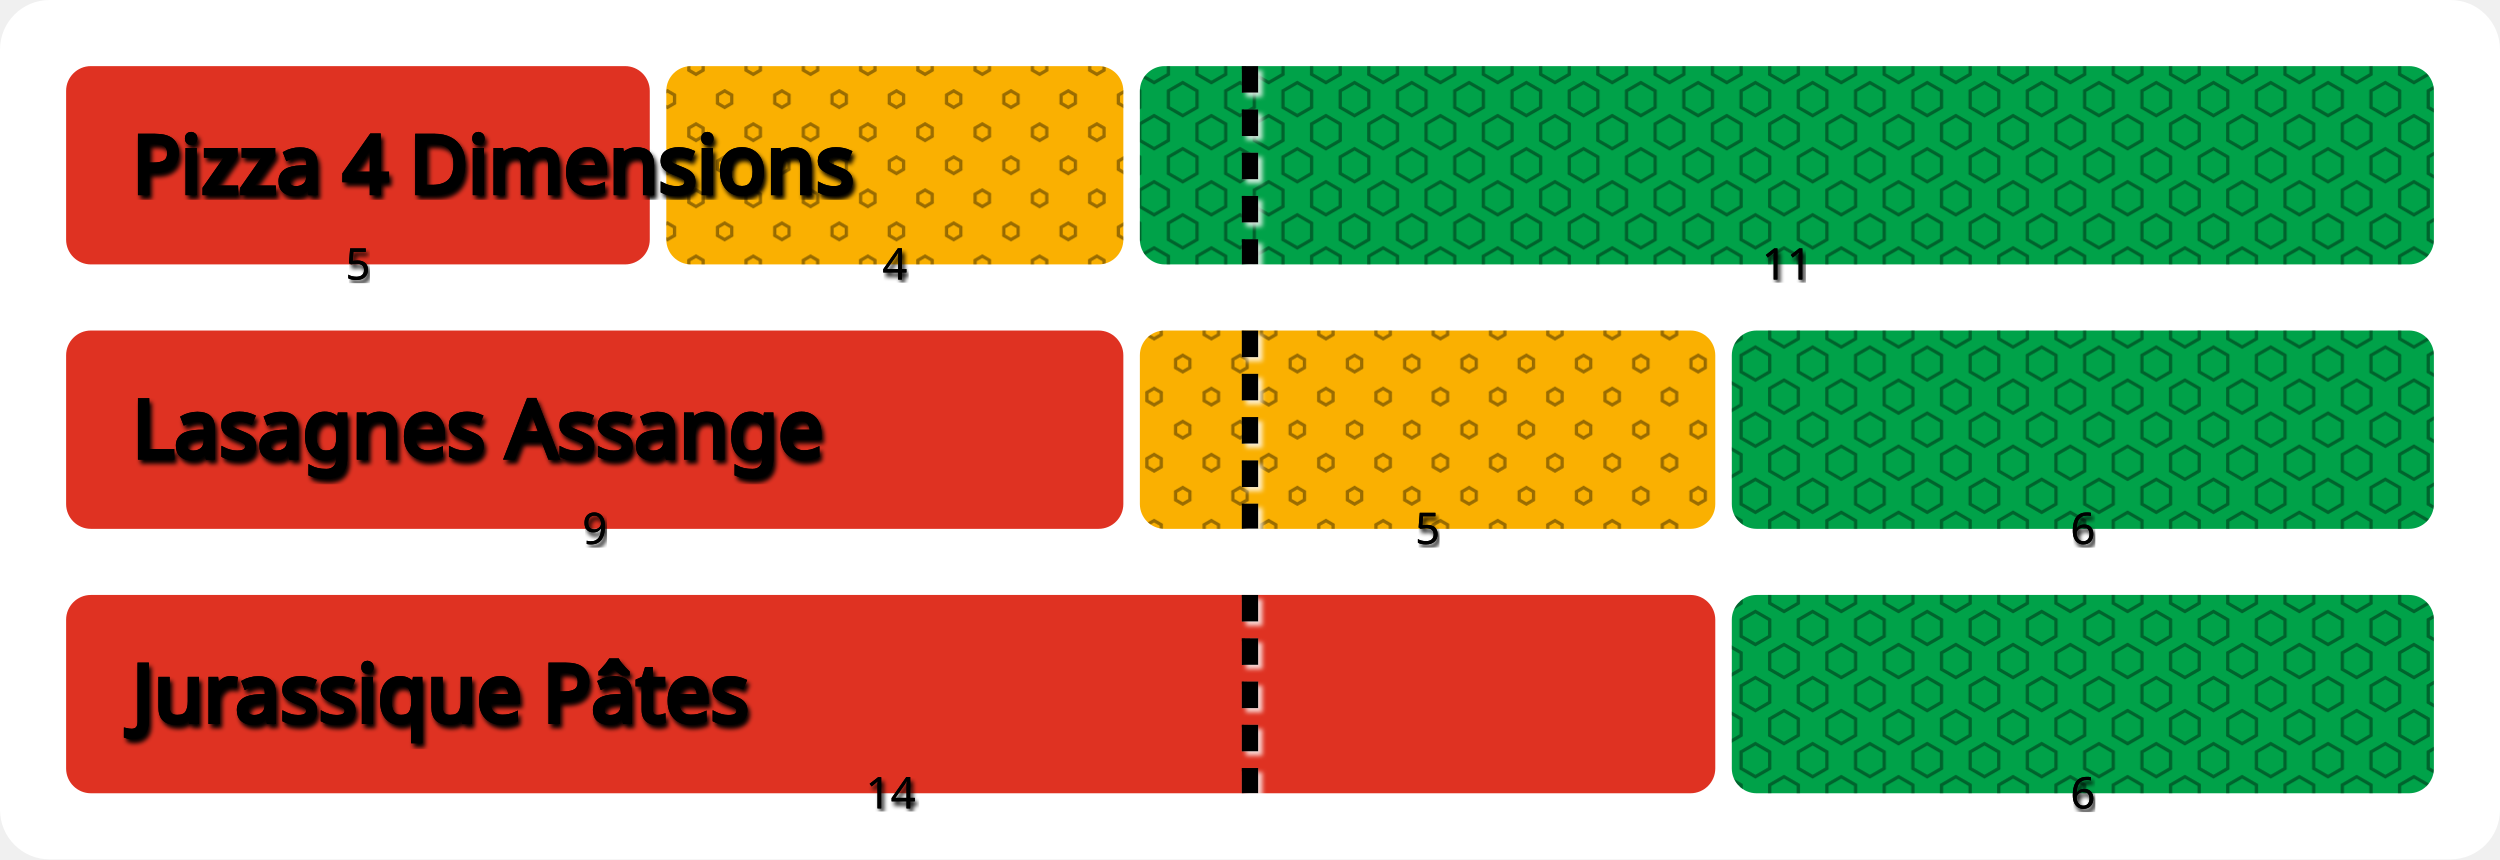
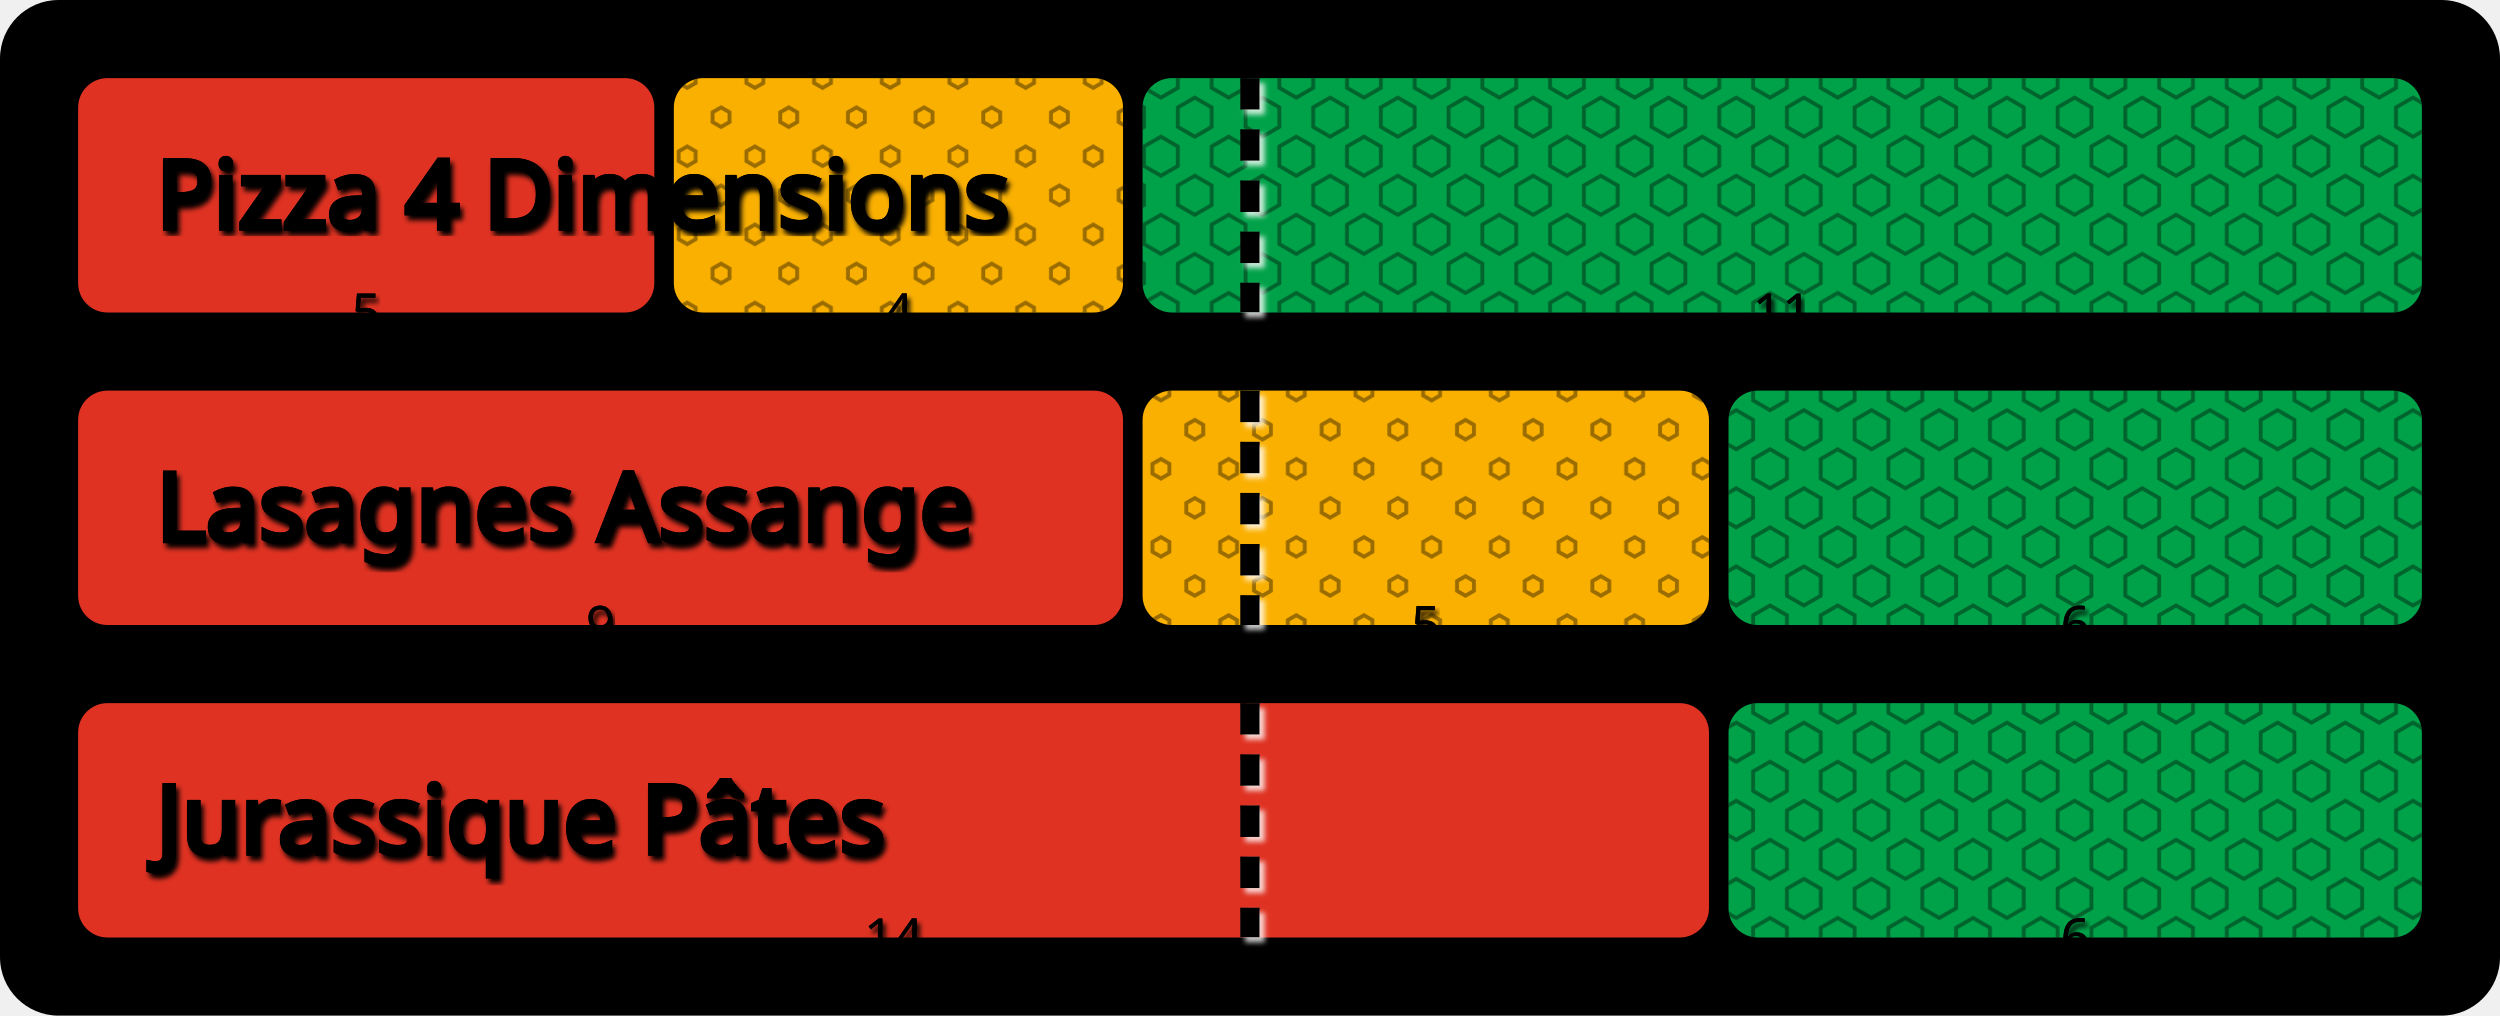
- <svg xmlns="http://www.w3.org/2000/svg" width="512.00" height="176.00" viewBox="-16.00 -16.00 605.09 208.00">
+ <svg xmlns="http://www.w3.org/2000/svg" width="512.00" height="208.00" viewBox="-16.00 -16.00 512.00 208.00">
  <defs>
    <clipPath id="clipProposal0">
-       <rect x="0.00" y="0.00" width="573.09" height="48.00" />
+       <rect x="0.00" y="0.00" width="480.00" height="48.00" />
    </clipPath>
    <clipPath id="clipProposal1">
-       <rect x="0.00" y="64.00" width="573.09" height="48.00" />
+       <rect x="0.00" y="64.00" width="480.00" height="48.00" />
    </clipPath>
    <clipPath id="clipProposal2">
-       <rect x="0.00" y="128.00" width="573.09" height="48.00" />
+       <rect x="0.00" y="128.00" width="480.00" height="48.00" />
    </clipPath>
    <pattern id="merit_pattern_nothing" x="0.00" y="0.00" width="1000.00" height="1000.00" patternUnits="userSpaceOnUse">
</pattern>
    <pattern id="merit_pattern_hexagons_1" x="0.00" y="0.00" width="13.86" height="16.00" patternUnits="userSpaceOnUse">
      <path d="M6.93 6.00 L5.20 7.00 L5.20 9.00 L6.93 10.00 L8.66 9.00 L8.66 7.00 ZM13.86 -2.00 L12.12 -1.00 L12.12 1.00 L13.86 2.00 L15.59 1.00 L15.59 -1.00 ZM0.00 -2.00 L-1.73 -1.00 L-1.73 1.00 L0.00 2.00 L1.73 1.00 L1.73 -1.00 ZM13.86 14.00 L12.12 15.00 L12.12 17.00 L13.86 18.00 L15.59 17.00 L15.59 15.00 ZM0.00 14.00 L-1.73 15.00 L-1.73 17.00 L0.00 18.00 L1.73 17.00 L1.73 15.00 Z" stroke="#000000" stroke-opacity="0.380" stroke-width="0.8" fill="none" />
    </pattern>
    <pattern id="merit_pattern_hexagons_2" x="0.00" y="0.00" width="13.86" height="16.00" patternUnits="userSpaceOnUse">
      <path d="M6.93 4.00 L3.46 6.00 L3.46 10.00 L6.93 12.00 L10.39 10.00 L10.39 6.00 ZM13.86 -4.00 L10.39 -2.00 L10.39 2.00 L13.86 4.00 L17.32 2.00 L17.32 -2.00 ZM0.00 -4.00 L-3.46 -2.00 L-3.46 2.00 L0.00 4.00 L3.46 2.00 L3.46 -2.00 ZM13.86 12.00 L10.39 14.00 L10.39 18.00 L13.86 20.00 L17.32 18.00 L17.32 14.00 ZM0.00 12.00 L-3.46 14.00 L-3.46 18.00 L0.00 20.00 L3.46 18.00 L3.46 14.00 Z" stroke="#000000" stroke-opacity="0.380" stroke-width="0.8" fill="none" />
    </pattern>
    <filter id="merit_filter_clean_outline">
      <feMorphology in="SourceAlpha" result="DILATED" operator="dilate" radius="2 2" />
      <feFlood result="COLOR" flood-color="#ffffff" flood-opacity="1" />
      <feComposite in="COLOR" in2="DILATED" result="OUTLINE" operator="in" k1="0" k2="0" k3="0" k4="0" />
      <feDropShadow in="OUTLINE" result="SHADOWED_OUTLINE" dx="0.618" dy="1" stdDeviation="0.5" flood-color="#000000" flood-opacity="1.000" />
      <feMerge>
        <feMergeNode in="SHADOWED_OUTLINE" />
        <feMergeNode in="SourceGraphic" />
      </feMerge>
    </filter>
    <filter id="merit_filter_blurry_outline" filterUnits="userSpaceOnUse">
      <feDropShadow dx="-1" dy="-1" stdDeviation="0.5" flood-color="#ffffff" flood-opacity="0.784" />
      <feDropShadow dx="-1" dy="1" stdDeviation="0.5" flood-color="#ffffff" flood-opacity="0.784" />
      <feDropShadow dx="1" dy="-1" stdDeviation="0.5" flood-color="#ffffff" flood-opacity="0.784" />
      <feDropShadow dx="1" dy="1" stdDeviation="0.5" flood-color="#ffffff" flood-opacity="0.784" />
    </filter>
  </defs>
-   <rect x="-16.00" y="-16.00" width="605.09" height="208.00" rx="12.00" ry="12.00" fill="#ffffff" fill-opacity="1.000" />
-   <rect x="0.00" y="0.00" width="141.27" height="48.00" rx="6.00" ry="6.00" fill="#df3222" fill-opacity="1.000" />
-   <rect x="0.00" y="0.00" width="141.27" height="48.00" rx="6.00" ry="6.00" fill="url(#merit_pattern_nothing)" />
-   <text x="70.64" y="48.00" fill="#000000" fill-opacity="1.000" stroke="none" font-size="0.88em" font-family="Noto Sans, Arial, Helvetica, sans-serif" text-anchor="middle" dominant-baseline="middle" filter="url(#merit_filter_clean_outline)">5</text>
-   <rect x="145.27" y="0.00" width="110.62" height="48.00" rx="6.00" ry="6.00" fill="#fab001" fill-opacity="1.000" />
-   <rect x="145.27" y="0.00" width="110.62" height="48.00" rx="6.00" ry="6.00" fill="url(#merit_pattern_hexagons_1)" />
-   <text x="200.58" y="48.00" fill="#000000" fill-opacity="1.000" stroke="none" font-size="0.88em" font-family="Noto Sans, Arial, Helvetica, sans-serif" text-anchor="middle" dominant-baseline="middle" filter="url(#merit_filter_clean_outline)">4</text>
-   <rect x="259.89" y="0.00" width="313.20" height="48.00" rx="6.00" ry="6.00" fill="#00a249" fill-opacity="1.000" />
-   <rect x="259.89" y="0.00" width="313.20" height="48.00" rx="6.00" ry="6.00" fill="url(#merit_pattern_hexagons_2)" />
-   <text x="416.49" y="48.00" fill="#000000" fill-opacity="1.000" stroke="none" font-size="0.88em" font-family="Noto Sans, Arial, Helvetica, sans-serif" text-anchor="middle" dominant-baseline="middle" filter="url(#merit_filter_clean_outline)">11</text>
-   <line x1="286.55" y1="0.00" x2="286.55" y2="48.00" stroke="#010101" stroke-width="4" stroke-dasharray="6.472 4" filter="url(#merit_filter_blurry_outline)" />
+   <rect x="-16.00" y="-16.00" width="512.00" height="208.00" rx="12.00" ry="12.00" fill="#000000" fill-opacity="1.000" />
+   <rect x="0.00" y="0.00" width="118.00" height="48.00" rx="6.00" ry="6.00" fill="#df3222" fill-opacity="1.000" />
+   <rect x="0.00" y="0.00" width="118.00" height="48.00" rx="6.00" ry="6.00" fill="url(#merit_pattern_nothing)" />
+   <rect x="122.00" y="0.00" width="92.00" height="48.00" rx="6.00" ry="6.00" fill="#fab001" fill-opacity="1.000" />
+   <rect x="122.00" y="0.00" width="92.00" height="48.00" rx="6.00" ry="6.00" fill="url(#merit_pattern_hexagons_1)" />
+   <rect x="218.00" y="0.00" width="262.00" height="48.00" rx="6.00" ry="6.00" fill="#00a249" fill-opacity="1.000" />
+   <rect x="218.00" y="0.00" width="262.00" height="48.00" rx="6.00" ry="6.00" fill="url(#merit_pattern_hexagons_2)" />
+   <line x1="240.00" y1="0.00" x2="240.00" y2="48.00" stroke="#010101" stroke-width="4" stroke-dasharray="6.472 4" filter="url(#merit_filter_blurry_outline)" />
  <text x="16.00" y="24.00" style="clip-path: url(#clipProposal0)" stroke="#000000" stroke-opacity="1.000" fill="#000000" fill-opacity="1.000" font-size="1.618em" font-family="Noto Sans, Arial, Helvetica, sans-serif" dominant-baseline="middle" filter="url(#merit_filter_clean_outline)">Pizza 4 Dimensions</text>
-   <rect x="0.00" y="64.00" width="255.89" height="48.00" rx="6.00" ry="6.00" fill="#df3222" fill-opacity="1.000" />
-   <rect x="0.00" y="64.00" width="255.89" height="48.00" rx="6.00" ry="6.00" fill="url(#merit_pattern_nothing)" />
-   <text x="127.95" y="112.00" fill="#000000" fill-opacity="1.000" stroke="none" font-size="0.88em" font-family="Noto Sans, Arial, Helvetica, sans-serif" text-anchor="middle" dominant-baseline="middle" filter="url(#merit_filter_clean_outline)">9</text>
-   <rect x="259.89" y="64.00" width="139.27" height="48.00" rx="6.00" ry="6.00" fill="#fab001" fill-opacity="1.000" />
-   <rect x="259.89" y="64.00" width="139.27" height="48.00" rx="6.00" ry="6.00" fill="url(#merit_pattern_hexagons_1)" />
-   <text x="329.53" y="112.00" fill="#000000" fill-opacity="1.000" stroke="none" font-size="0.88em" font-family="Noto Sans, Arial, Helvetica, sans-serif" text-anchor="middle" dominant-baseline="middle" filter="url(#merit_filter_clean_outline)">5</text>
-   <rect x="403.16" y="64.00" width="169.93" height="48.00" rx="6.00" ry="6.00" fill="#00a249" fill-opacity="1.000" />
-   <rect x="403.16" y="64.00" width="169.93" height="48.00" rx="6.00" ry="6.00" fill="url(#merit_pattern_hexagons_2)" />
-   <text x="488.13" y="112.00" fill="#000000" fill-opacity="1.000" stroke="none" font-size="0.88em" font-family="Noto Sans, Arial, Helvetica, sans-serif" text-anchor="middle" dominant-baseline="middle" filter="url(#merit_filter_clean_outline)">6</text>
-   <line x1="286.55" y1="64.00" x2="286.55" y2="112.00" stroke="#010101" stroke-width="4" stroke-dasharray="6.472 4" filter="url(#merit_filter_blurry_outline)" />
+   <text x="59.00" y="48.00" fill="#000000" fill-opacity="1.000" stroke="none" font-size="0.88em" font-family="Noto Sans, Arial, Helvetica, sans-serif" text-anchor="middle" dominant-baseline="middle" filter="url(#merit_filter_clean_outline)">5</text>
+   <text x="168.00" y="48.00" fill="#000000" fill-opacity="1.000" stroke="none" font-size="0.88em" font-family="Noto Sans, Arial, Helvetica, sans-serif" text-anchor="middle" dominant-baseline="middle" filter="url(#merit_filter_clean_outline)">4</text>
+   <text x="349.00" y="48.00" fill="#000000" fill-opacity="1.000" stroke="none" font-size="0.88em" font-family="Noto Sans, Arial, Helvetica, sans-serif" text-anchor="middle" dominant-baseline="middle" filter="url(#merit_filter_clean_outline)">11</text>
+   <rect x="0.00" y="64.00" width="214.00" height="48.00" rx="6.00" ry="6.00" fill="#df3222" fill-opacity="1.000" />
+   <rect x="0.00" y="64.00" width="214.00" height="48.00" rx="6.00" ry="6.00" fill="url(#merit_pattern_nothing)" />
+   <rect x="218.00" y="64.00" width="116.00" height="48.00" rx="6.00" ry="6.00" fill="#fab001" fill-opacity="1.000" />
+   <rect x="218.00" y="64.00" width="116.00" height="48.00" rx="6.00" ry="6.00" fill="url(#merit_pattern_hexagons_1)" />
+   <rect x="338.00" y="64.00" width="142.00" height="48.00" rx="6.00" ry="6.00" fill="#00a249" fill-opacity="1.000" />
+   <rect x="338.00" y="64.00" width="142.00" height="48.00" rx="6.00" ry="6.00" fill="url(#merit_pattern_hexagons_2)" />
+   <line x1="240.00" y1="64.00" x2="240.00" y2="112.00" stroke="#010101" stroke-width="4" stroke-dasharray="6.472 4" filter="url(#merit_filter_blurry_outline)" />
  <text x="16.00" y="88.00" style="clip-path: url(#clipProposal1)" stroke="#000000" stroke-opacity="1.000" fill="#000000" fill-opacity="1.000" font-size="1.618em" font-family="Noto Sans, Arial, Helvetica, sans-serif" dominant-baseline="middle" filter="url(#merit_filter_clean_outline)">Lasagnes Assange</text>
-   <rect x="0.00" y="128.00" width="399.16" height="48.00" rx="6.00" ry="6.00" fill="#df3222" fill-opacity="1.000" />
-   <rect x="0.00" y="128.00" width="399.16" height="48.00" rx="6.00" ry="6.00" fill="url(#merit_pattern_nothing)" />
-   <text x="199.58" y="176.00" fill="#000000" fill-opacity="1.000" stroke="none" font-size="0.88em" font-family="Noto Sans, Arial, Helvetica, sans-serif" text-anchor="middle" dominant-baseline="middle" filter="url(#merit_filter_clean_outline)">14</text>
-   <rect x="403.16" y="128.00" width="169.93" height="48.00" rx="6.00" ry="6.00" fill="#00a249" fill-opacity="1.000" />
-   <rect x="403.16" y="128.00" width="169.93" height="48.00" rx="6.00" ry="6.00" fill="url(#merit_pattern_hexagons_2)" />
-   <text x="488.13" y="176.00" fill="#000000" fill-opacity="1.000" stroke="none" font-size="0.88em" font-family="Noto Sans, Arial, Helvetica, sans-serif" text-anchor="middle" dominant-baseline="middle" filter="url(#merit_filter_clean_outline)">6</text>
-   <line x1="286.55" y1="128.00" x2="286.55" y2="176.00" stroke="#010101" stroke-width="4" stroke-dasharray="6.472 4" filter="url(#merit_filter_blurry_outline)" />
+   <text x="107.00" y="112.00" fill="#000000" fill-opacity="1.000" stroke="none" font-size="0.88em" font-family="Noto Sans, Arial, Helvetica, sans-serif" text-anchor="middle" dominant-baseline="middle" filter="url(#merit_filter_clean_outline)">9</text>
+   <text x="276.00" y="112.00" fill="#000000" fill-opacity="1.000" stroke="none" font-size="0.88em" font-family="Noto Sans, Arial, Helvetica, sans-serif" text-anchor="middle" dominant-baseline="middle" filter="url(#merit_filter_clean_outline)">5</text>
+   <text x="409.00" y="112.00" fill="#000000" fill-opacity="1.000" stroke="none" font-size="0.88em" font-family="Noto Sans, Arial, Helvetica, sans-serif" text-anchor="middle" dominant-baseline="middle" filter="url(#merit_filter_clean_outline)">6</text>
+   <rect x="0.00" y="128.00" width="334.00" height="48.00" rx="6.00" ry="6.00" fill="#df3222" fill-opacity="1.000" />
+   <rect x="0.00" y="128.00" width="334.00" height="48.00" rx="6.00" ry="6.00" fill="url(#merit_pattern_nothing)" />
+   <rect x="338.00" y="128.00" width="142.00" height="48.00" rx="6.00" ry="6.00" fill="#00a249" fill-opacity="1.000" />
+   <rect x="338.00" y="128.00" width="142.00" height="48.00" rx="6.00" ry="6.00" fill="url(#merit_pattern_hexagons_2)" />
+   <line x1="240.00" y1="128.00" x2="240.00" y2="176.00" stroke="#010101" stroke-width="4" stroke-dasharray="6.472 4" filter="url(#merit_filter_blurry_outline)" />
  <text x="16.00" y="152.00" style="clip-path: url(#clipProposal2)" stroke="#000000" stroke-opacity="1.000" fill="#000000" fill-opacity="1.000" font-size="1.618em" font-family="Noto Sans, Arial, Helvetica, sans-serif" dominant-baseline="middle" filter="url(#merit_filter_clean_outline)">Jurassique Pâtes</text>
+   <text x="167.00" y="176.00" fill="#000000" fill-opacity="1.000" stroke="none" font-size="0.88em" font-family="Noto Sans, Arial, Helvetica, sans-serif" text-anchor="middle" dominant-baseline="middle" filter="url(#merit_filter_clean_outline)">14</text>
+   <text x="409.00" y="176.00" fill="#000000" fill-opacity="1.000" stroke="none" font-size="0.88em" font-family="Noto Sans, Arial, Helvetica, sans-serif" text-anchor="middle" dominant-baseline="middle" filter="url(#merit_filter_clean_outline)">6</text>
</svg>
